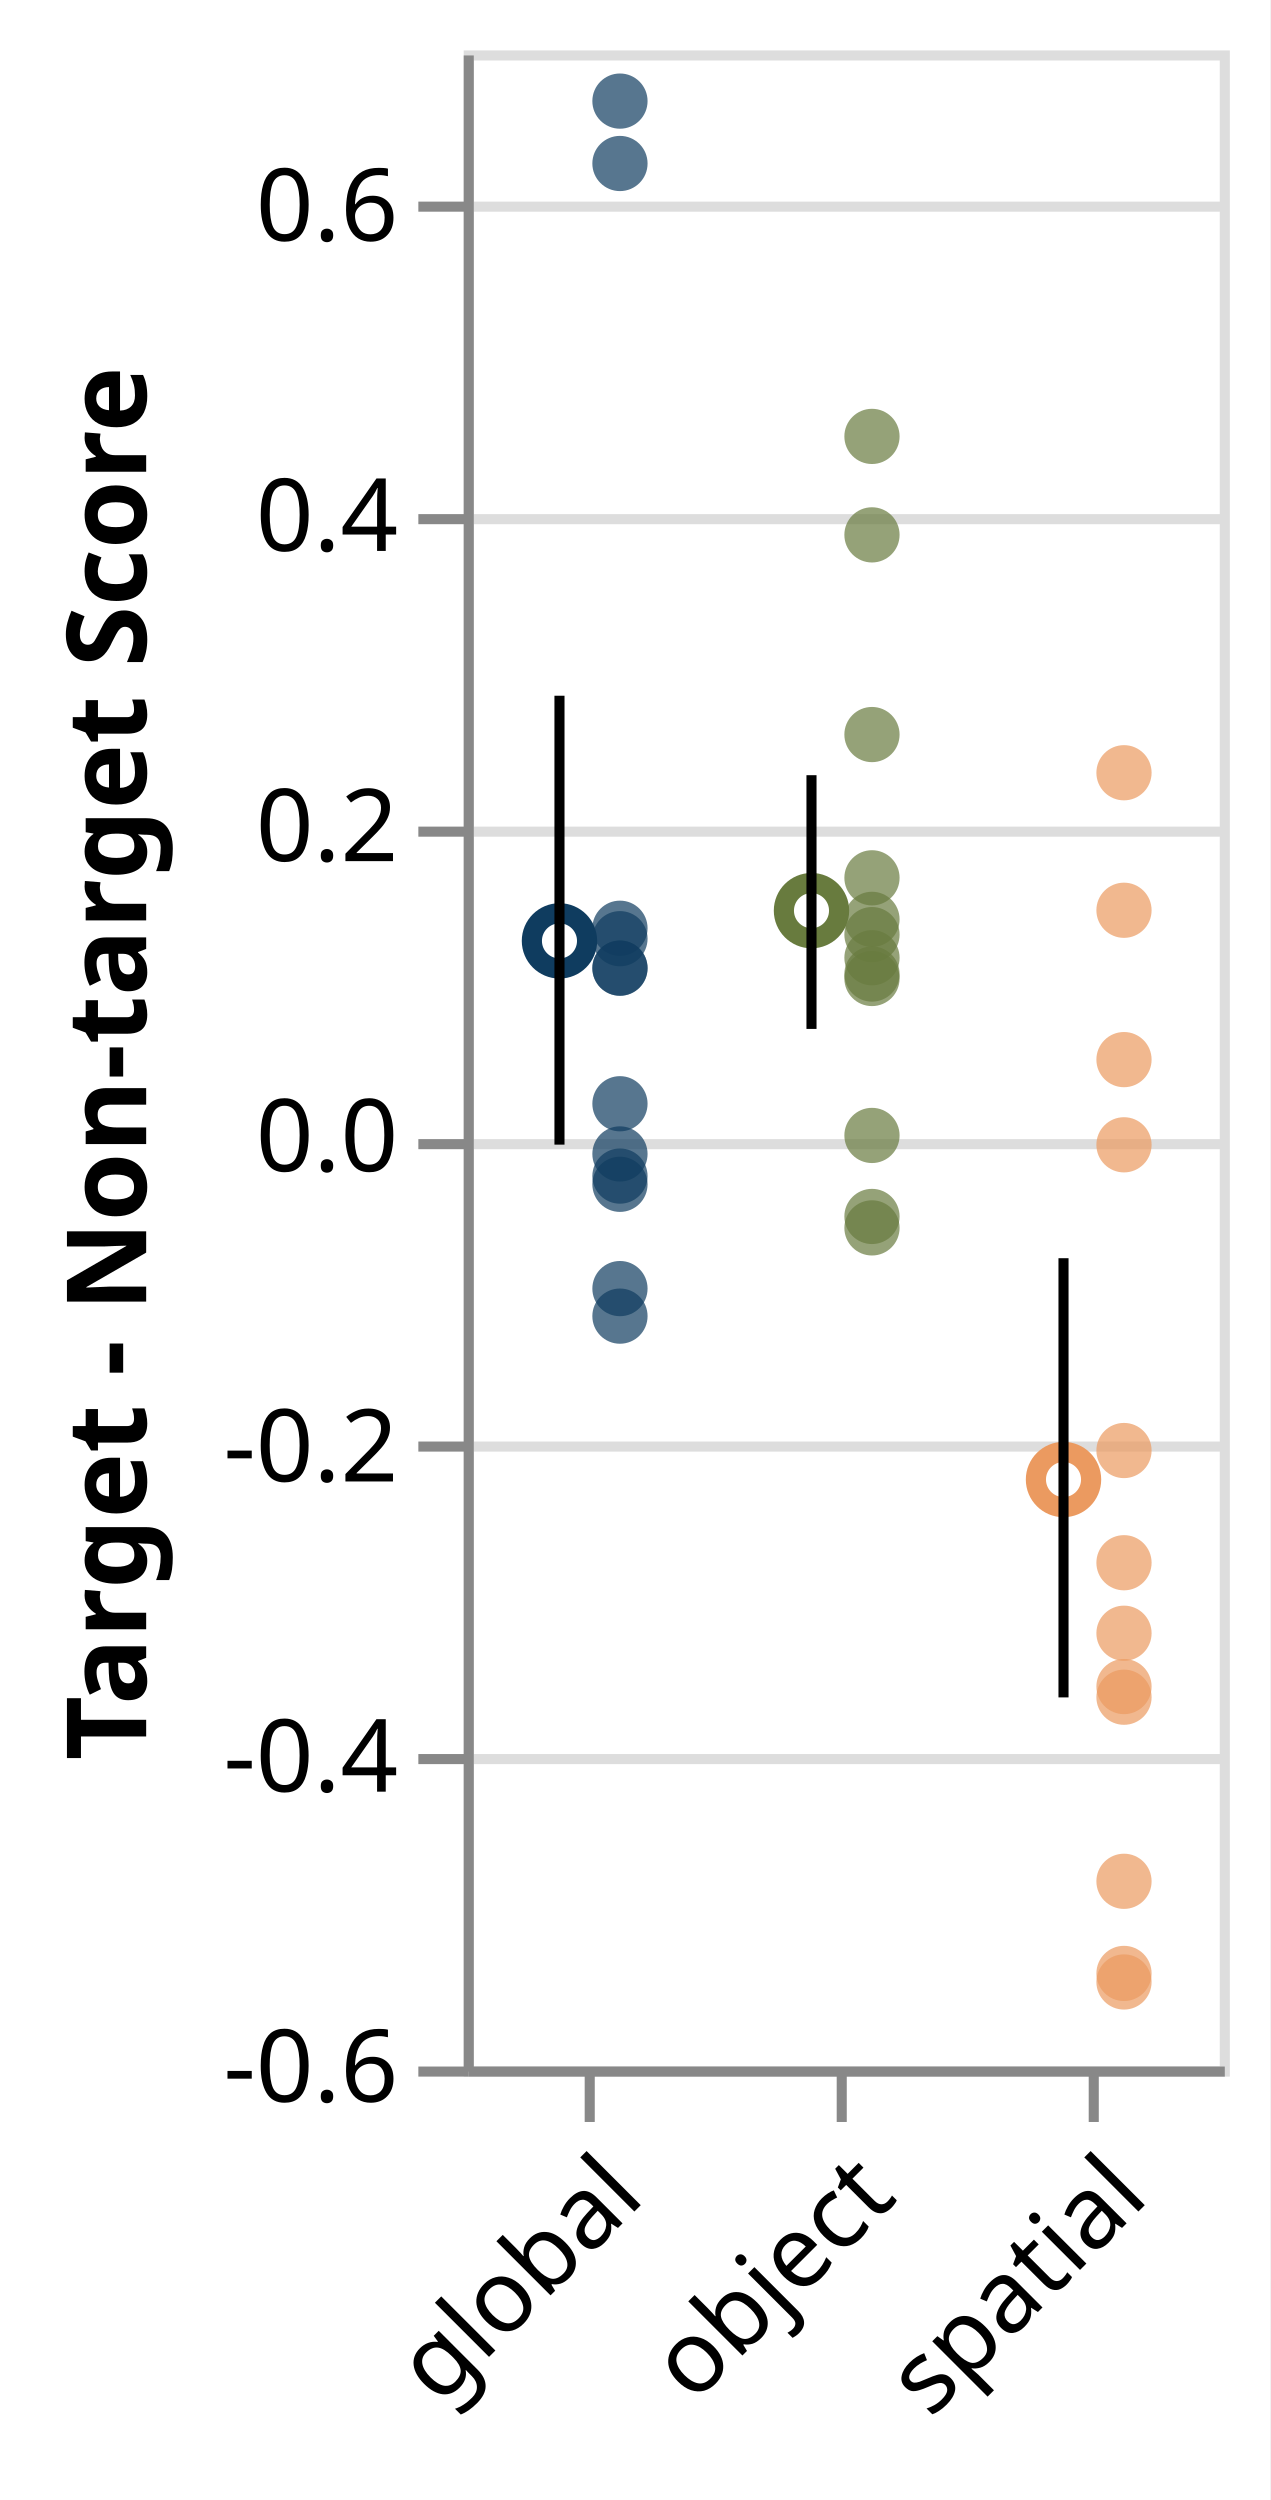
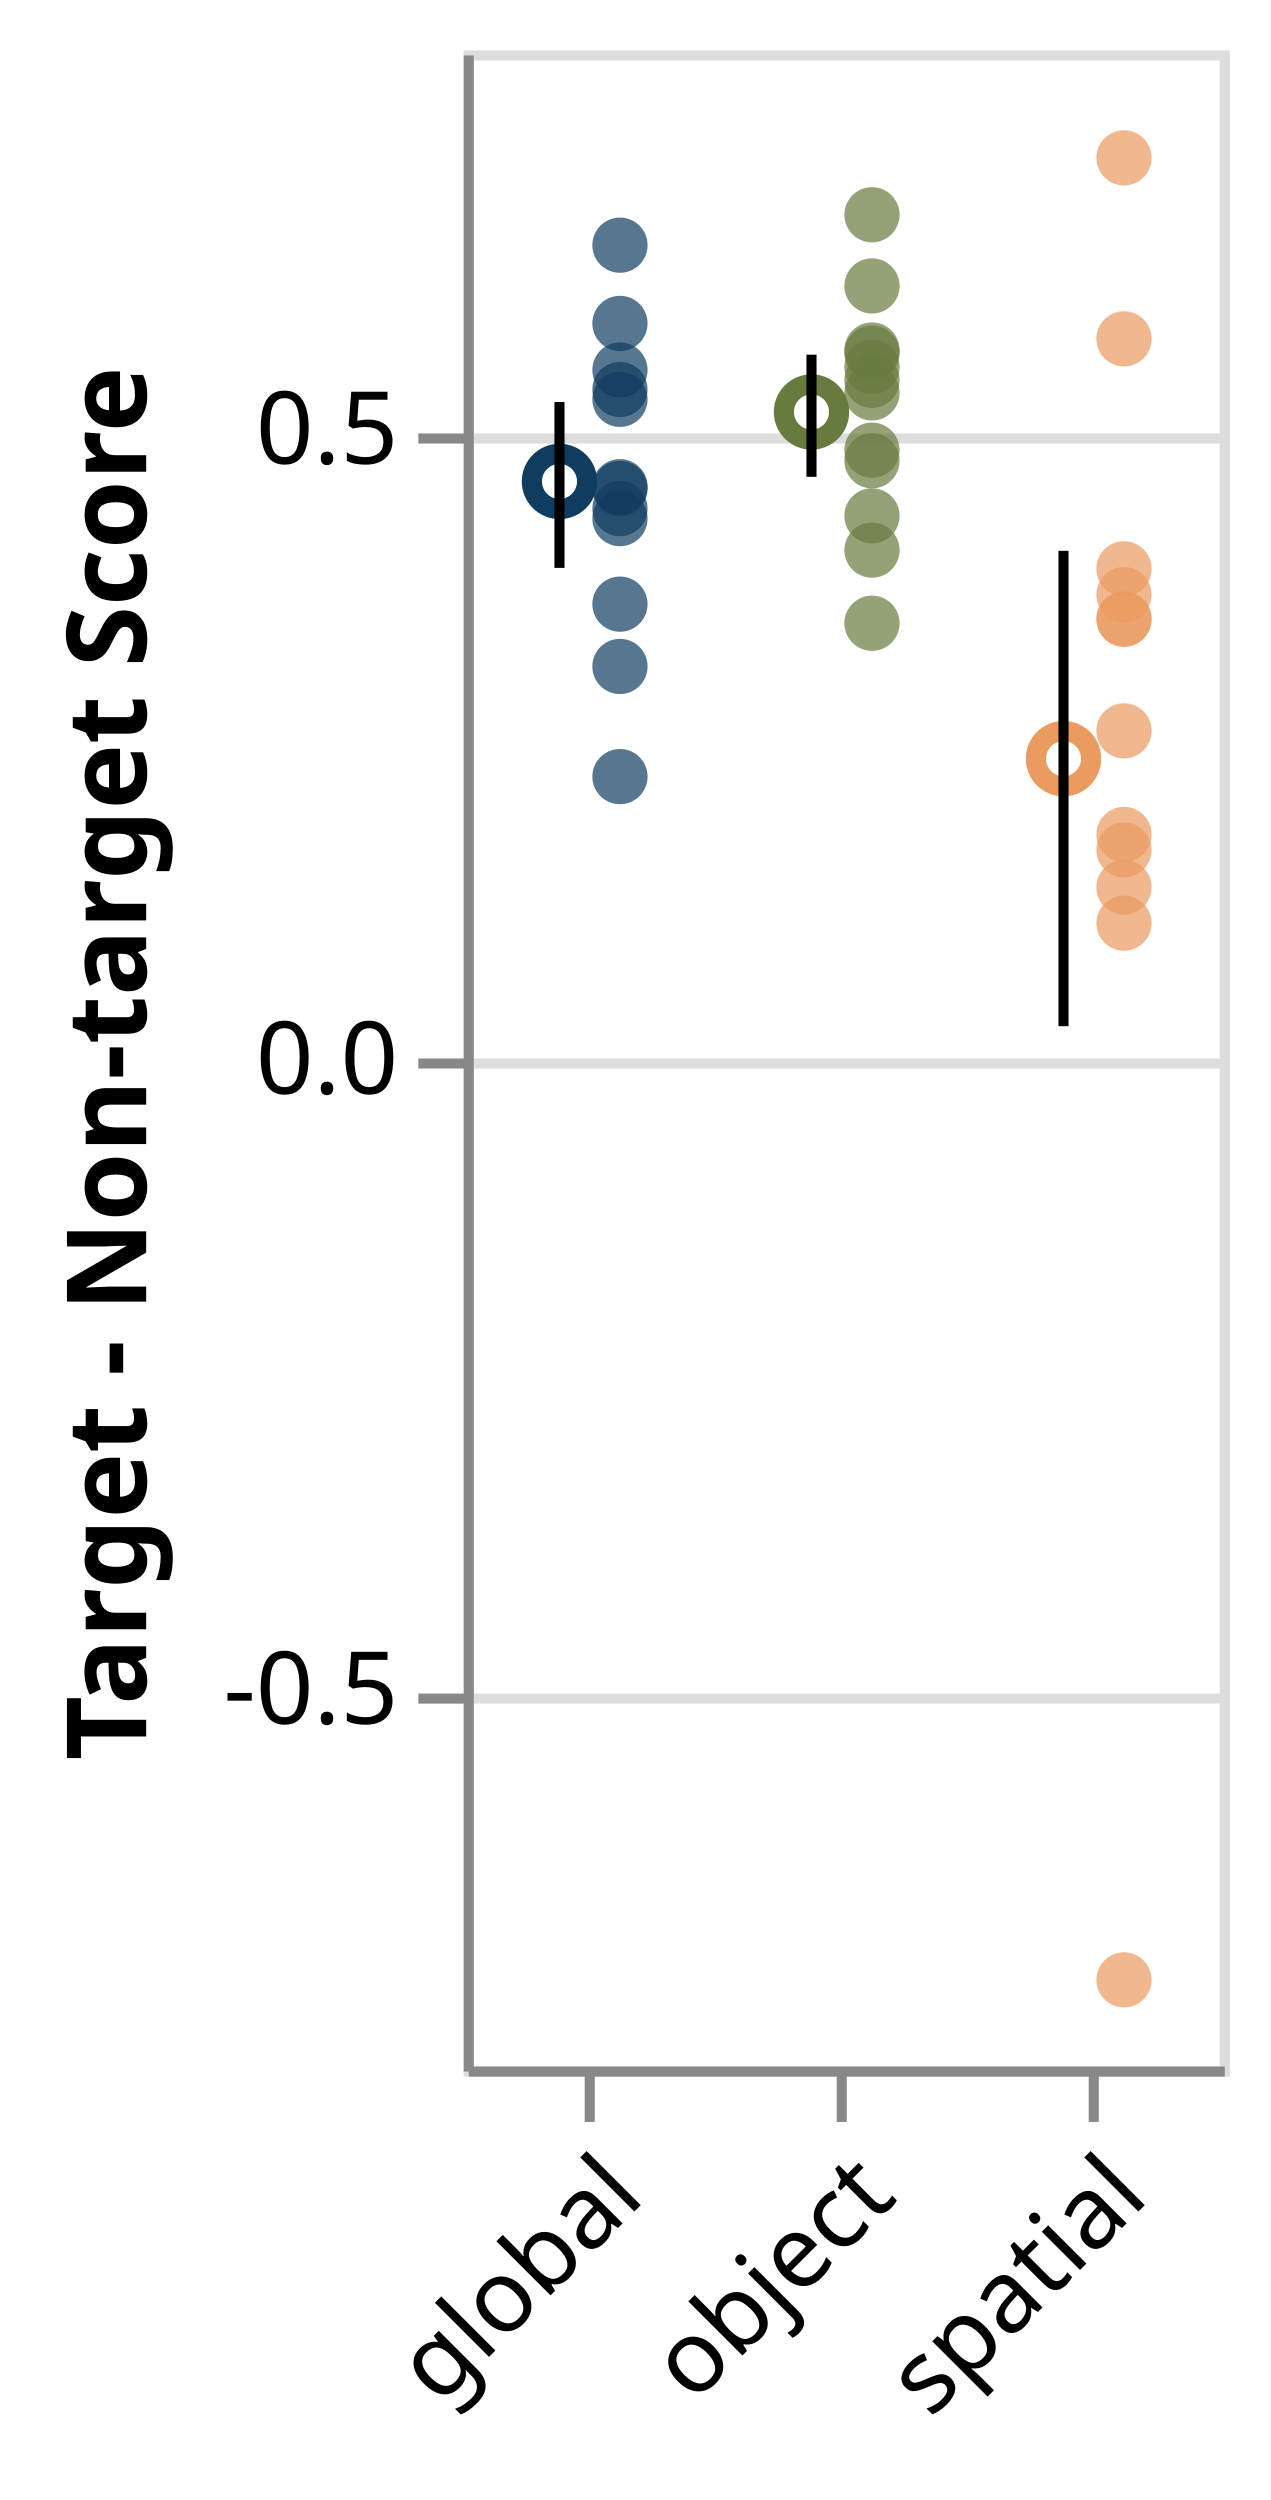
<svg xmlns="http://www.w3.org/2000/svg" class="marks" width="126" height="248" viewBox="0 0 126 248" version="1.1">
  <rect width="126" height="248" fill="white" />
  <g fill="none" stroke-miterlimit="10" transform="translate(46,5)">
    <g class="mark-group role-frame root" role="graphics-object" aria-roledescription="group mark container">
      <g transform="translate(0,0)">
        <path class="background" aria-hidden="true" d="M0.5,0.5h75v200h-75Z" stroke="#ddd" />
        <g>
          <g class="mark-group role-axis" aria-hidden="true">
            <g transform="translate(0.5,0.5)">
              <path class="background" aria-hidden="true" d="M0,0h0v0h0Z" pointer-events="none" />
              <g>
                <g class="mark-rule role-axis-grid" pointer-events="none">
-                   <line transform="translate(0,200)" x2="75" y2="0" stroke="#ddd" stroke-width="1" opacity="1" />
-                   <line transform="translate(0,169)" x2="75" y2="0" stroke="#ddd" stroke-width="1" opacity="1" />
-                   <line transform="translate(0,138)" x2="75" y2="0" stroke="#ddd" stroke-width="1" opacity="1" />
-                   <line transform="translate(0,108)" x2="75" y2="0" stroke="#ddd" stroke-width="1" opacity="1" />
-                   <line transform="translate(0,77)" x2="75" y2="0" stroke="#ddd" stroke-width="1" opacity="1" />
-                   <line transform="translate(0,46)" x2="75" y2="0" stroke="#ddd" stroke-width="1" opacity="1" />
-                   <line transform="translate(0,15)" x2="75" y2="0" stroke="#ddd" stroke-width="1" opacity="1" />
+                   <line transform="translate(0,163)" x2="75" y2="0" stroke="#ddd" stroke-width="1" opacity="1" />
+                   <line transform="translate(0,100)" x2="75" y2="0" stroke="#ddd" stroke-width="1" opacity="1" />
+                   <line transform="translate(0,38)" x2="75" y2="0" stroke="#ddd" stroke-width="1" opacity="1" />
                </g>
              </g>
              <path class="foreground" aria-hidden="true" d="" pointer-events="none" display="none" />
            </g>
          </g>
          <g class="mark-group role-axis" role="graphics-symbol" aria-roledescription="axis" aria-label="X-axis for a discrete scale with 3 values: global, object, spatial">
            <g transform="translate(0.5,200.5)">
              <path class="background" aria-hidden="true" d="M0,0h0v0h0Z" pointer-events="none" />
              <g>
                <g class="mark-rule role-axis-tick" pointer-events="none">
                  <line transform="translate(12,0)" x2="0" y2="5" stroke="#888" stroke-width="1" opacity="1" />
                  <line transform="translate(37,0)" x2="0" y2="5" stroke="#888" stroke-width="1" opacity="1" />
                  <line transform="translate(62,0)" x2="0" y2="5" stroke="#888" stroke-width="1" opacity="1" />
                </g>
                <g class="mark-text role-axis-label" pointer-events="none">
                  <text text-anchor="end" transform="translate(12,7) rotate(315) translate(0,8)" font-family="sans-serif" font-size="10px" fill="#000" opacity="1">global</text>
                  <text text-anchor="end" transform="translate(37,7) rotate(315) translate(0,8)" font-family="sans-serif" font-size="10px" fill="#000" opacity="1">object</text>
                  <text text-anchor="end" transform="translate(62,7) rotate(315) translate(0,8)" font-family="sans-serif" font-size="10px" fill="#000" opacity="1">spatial</text>
                </g>
                <g class="mark-rule role-axis-domain" pointer-events="none">
                  <line transform="translate(0,0)" x2="75" y2="0" stroke="#888" stroke-width="1" opacity="1" />
                </g>
              </g>
              <path class="foreground" aria-hidden="true" d="" pointer-events="none" display="none" />
            </g>
          </g>
-           <g class="mark-group role-axis" role="graphics-symbol" aria-roledescription="axis" aria-label="Y-axis titled 'Target - Non-target Score' for a linear scale with values from -0.6 to 0.7">
+           <g class="mark-group role-axis" role="graphics-symbol" aria-roledescription="axis" aria-label="Y-axis titled 'Target - Non-target Score' for a linear scale with values from -0.8 to 0.8">
            <g transform="translate(0.5,0.5)">
              <path class="background" aria-hidden="true" d="M0,0h0v0h0Z" pointer-events="none" />
              <g>
                <g class="mark-rule role-axis-tick" pointer-events="none">
-                   <line transform="translate(0,200)" x2="-5" y2="0" stroke="#888" stroke-width="1" opacity="1" />
-                   <line transform="translate(0,169)" x2="-5" y2="0" stroke="#888" stroke-width="1" opacity="1" />
-                   <line transform="translate(0,138)" x2="-5" y2="0" stroke="#888" stroke-width="1" opacity="1" />
-                   <line transform="translate(0,108)" x2="-5" y2="0" stroke="#888" stroke-width="1" opacity="1" />
-                   <line transform="translate(0,77)" x2="-5" y2="0" stroke="#888" stroke-width="1" opacity="1" />
-                   <line transform="translate(0,46)" x2="-5" y2="0" stroke="#888" stroke-width="1" opacity="1" />
-                   <line transform="translate(0,15)" x2="-5" y2="0" stroke="#888" stroke-width="1" opacity="1" />
+                   <line transform="translate(0,163)" x2="-5" y2="0" stroke="#888" stroke-width="1" opacity="1" />
+                   <line transform="translate(0,100)" x2="-5" y2="0" stroke="#888" stroke-width="1" opacity="1" />
+                   <line transform="translate(0,38)" x2="-5" y2="0" stroke="#888" stroke-width="1" opacity="1" />
                </g>
                <g class="mark-text role-axis-label" pointer-events="none">
-                   <text text-anchor="end" transform="translate(-7,203)" font-family="sans-serif" font-size="10px" fill="#000" opacity="1">-0.6</text>
-                   <text text-anchor="end" transform="translate(-7,172.2308)" font-family="sans-serif" font-size="10px" fill="#000" opacity="1">-0.4</text>
-                   <text text-anchor="end" transform="translate(-7,141.4615)" font-family="sans-serif" font-size="10px" fill="#000" opacity="1">-0.2</text>
-                   <text text-anchor="end" transform="translate(-7,110.6923)" font-family="sans-serif" font-size="10px" fill="#000" opacity="1">0.0</text>
-                   <text text-anchor="end" transform="translate(-7,79.92308)" font-family="sans-serif" font-size="10px" fill="#000" opacity="1">0.2</text>
-                   <text text-anchor="end" transform="translate(-7,49.15385)" font-family="sans-serif" font-size="10px" fill="#000" opacity="1">0.4</text>
-                   <text text-anchor="end" transform="translate(-7,18.38462)" font-family="sans-serif" font-size="10px" fill="#000" opacity="1">0.6</text>
+                   <text text-anchor="end" transform="translate(-7,165.5)" font-family="sans-serif" font-size="10px" fill="#000" opacity="1">-0.5</text>
+                   <text text-anchor="end" transform="translate(-7,103)" font-family="sans-serif" font-size="10px" fill="#000" opacity="1">0.0</text>
+                   <text text-anchor="end" transform="translate(-7,40.5)" font-family="sans-serif" font-size="10px" fill="#000" opacity="1">0.5</text>
                </g>
                <g class="mark-rule role-axis-domain" pointer-events="none">
                  <line transform="translate(0,200)" x2="0" y2="-200" stroke="#888" stroke-width="1" opacity="1" />
                </g>
                <g class="mark-text role-axis-title" pointer-events="none">
                  <text text-anchor="middle" transform="translate(-30,100) rotate(-90) translate(0,-2)" font-family="sans-serif" font-size="11px" font-weight="bold" fill="#000" opacity="1">Target - Non-target Score</text>
                </g>
              </g>
              <path class="foreground" aria-hidden="true" d="" pointer-events="none" display="none" />
            </g>
          </g>
          <g class="mark-symbol role-mark layer_0_layer_0_marks" role="graphics-object" aria-roledescription="symbol mark container">
-             <path aria-label="condition: global; : global; Mean of cordiff: 0.125816430833" role="graphics-symbol" aria-roledescription="point" transform="translate(9.5,88.33593)" d="M2.739,0A2.739,2.739,0,1,1,-2.739,0A2.739,2.739,0,1,1,2.739,0" stroke="#0F3C5F" stroke-width="2" />
-             <path aria-label="condition: object; : object; Mean of cordiff: 0.145318021108" role="graphics-symbol" aria-roledescription="point" transform="translate(34.5,85.33569)" d="M2.739,0A2.739,2.739,0,1,1,-2.739,0A2.739,2.739,0,1,1,2.739,0" stroke="#687B3E" stroke-width="2" />
-             <path aria-label="condition: spatial; : spatial; Mean of cordiff: -0.221504164" role="graphics-symbol" aria-roledescription="point" transform="translate(59.5,141.7699)" d="M2.739,0A2.739,2.739,0,1,1,-2.739,0A2.739,2.739,0,1,1,2.739,0" stroke="#EB9A60" stroke-width="2" />
+             <path aria-label="condition: global; : global; Mean of cordiff: 0.4579392075" role="graphics-symbol" aria-roledescription="point" transform="translate(9.5,42.7576)" d="M2.739,0A2.739,2.739,0,1,1,-2.739,0A2.739,2.739,0,1,1,2.739,0" stroke="#0F3C5F" stroke-width="2" />
+             <path aria-label="condition: object; : object; Mean of cordiff: 0.513031595833" role="graphics-symbol" aria-roledescription="point" transform="translate(34.5,35.87105)" d="M2.739,0A2.739,2.739,0,1,1,-2.739,0A2.739,2.739,0,1,1,2.739,0" stroke="#687B3E" stroke-width="2" />
+             <path aria-label="condition: spatial; : spatial; Mean of cordiff: 0.237923019667" role="graphics-symbol" aria-roledescription="point" transform="translate(59.5,70.25962)" d="M2.739,0A2.739,2.739,0,1,1,-2.739,0A2.739,2.739,0,1,1,2.739,0" stroke="#EB9A60" stroke-width="2" />
          </g>
          <g class="mark-symbol role-mark layer_0_layer_1_marks" role="graphics-object" aria-roledescription="symbol mark container">
-             <path aria-label="condition: global; : global; Target - Non-target Score: -0.11614044" role="graphics-symbol" aria-roledescription="point" transform="translate(15.5,125.5601)" d="M2.739,0A2.739,2.739,0,1,1,-2.739,0A2.739,2.739,0,1,1,2.739,0" fill="#0F3C5F" stroke-width="2" opacity="0.7" />
-             <path aria-label="condition: object; : object; Target - Non-target Score: 0.0003660133" role="graphics-symbol" aria-roledescription="point" transform="translate(40.5,107.636)" d="M2.739,0A2.739,2.739,0,1,1,-2.739,0A2.739,2.739,0,1,1,2.739,0" fill="#687B3E" stroke-width="2" opacity="0.7" />
-             <path aria-label="condition: spatial; : spatial; Target - Non-target Score: -0.36186033" role="graphics-symbol" aria-roledescription="point" transform="translate(65.5,163.3631)" d="M2.739,0A2.739,2.739,0,1,1,-2.739,0A2.739,2.739,0,1,1,2.739,0" fill="#EB9A60" stroke-width="2" opacity="0.7" />
-             <path aria-label="condition: global; : global; Target - Non-target Score: -0.09838675" role="graphics-symbol" aria-roledescription="point" transform="translate(15.5,122.8287)" d="M2.739,0A2.739,2.739,0,1,1,-2.739,0A2.739,2.739,0,1,1,2.739,0" fill="#0F3C5F" stroke-width="2" opacity="0.7" />
-             <path aria-label="condition: object; : object; Target - Non-target Score: 0.12986034" role="graphics-symbol" aria-roledescription="point" transform="translate(40.5,87.71379)" d="M2.739,0A2.739,2.739,0,1,1,-2.739,0A2.739,2.739,0,1,1,2.739,0" fill="#687B3E" stroke-width="2" opacity="0.7" />
-             <path aria-label="condition: spatial; : spatial; Target - Non-target Score: 0.23423105" role="graphics-symbol" aria-roledescription="point" transform="translate(65.5,71.65676)" d="M2.739,0A2.739,2.739,0,1,1,-2.739,0A2.739,2.739,0,1,1,2.739,0" fill="#EB9A60" stroke-width="2" opacity="0.7" />
-             <path aria-label="condition: global; : global; Target - Non-target Score: 0.12723047" role="graphics-symbol" aria-roledescription="point" transform="translate(15.5,88.11839)" d="M2.739,0A2.739,2.739,0,1,1,-2.739,0A2.739,2.739,0,1,1,2.739,0" fill="#0F3C5F" stroke-width="2" opacity="0.7" />
-             <path aria-label="condition: object; : object; Target - Non-target Score: 0.10443315" role="graphics-symbol" aria-roledescription="point" transform="translate(40.5,91.62567)" d="M2.739,0A2.739,2.739,0,1,1,-2.739,0A2.739,2.739,0,1,1,2.739,0" fill="#687B3E" stroke-width="2" opacity="0.7" />
-             <path aria-label="condition: spatial; : spatial; Target - Non-target Score: -0.32060918" role="graphics-symbol" aria-roledescription="point" transform="translate(65.5,157.0168)" d="M2.739,0A2.739,2.739,0,1,1,-2.739,0A2.739,2.739,0,1,1,2.739,0" fill="#EB9A60" stroke-width="2" opacity="0.7" />
-             <path aria-label="condition: global; : global; Target - Non-target Score: 0.66730833" role="graphics-symbol" aria-roledescription="point" transform="translate(15.5,5.029488)" d="M2.739,0A2.739,2.739,0,1,1,-2.739,0A2.739,2.739,0,1,1,2.739,0" fill="#0F3C5F" stroke-width="2" opacity="0.7" />
-             <path aria-label="condition: object; : object; Target - Non-target Score: 0.45110452" role="graphics-symbol" aria-roledescription="point" transform="translate(40.5,38.29161)" d="M2.739,0A2.739,2.739,0,1,1,-2.739,0A2.739,2.739,0,1,1,2.739,0" fill="#687B3E" stroke-width="2" opacity="0.7" />
-             <path aria-label="condition: spatial; : spatial; Target - Non-target Score: -0.27515537" role="graphics-symbol" aria-roledescription="point" transform="translate(65.5,150.0239)" d="M2.739,0A2.739,2.739,0,1,1,-2.739,0A2.739,2.739,0,1,1,2.739,0" fill="#EB9A60" stroke-width="2" opacity="0.7" />
-             <path aria-label="condition: global; : global; Target - Non-target Score: 0.10819399" role="graphics-symbol" aria-roledescription="point" transform="translate(15.5,91.04708)" d="M2.739,0A2.739,2.739,0,1,1,-2.739,0A2.739,2.739,0,1,1,2.739,0" fill="#0F3C5F" stroke-width="2" opacity="0.7" />
-             <path aria-label="condition: object; : object; Target - Non-target Score: 0.25885996" role="graphics-symbol" aria-roledescription="point" transform="translate(40.5,67.8677)" d="M2.739,0A2.739,2.739,0,1,1,-2.739,0A2.739,2.739,0,1,1,2.739,0" fill="#687B3E" stroke-width="2" opacity="0.7" />
-             <path aria-label="condition: spatial; : spatial; Target - Non-target Score: 0.14555919" role="graphics-symbol" aria-roledescription="point" transform="translate(65.5,85.29859)" d="M2.739,0A2.739,2.739,0,1,1,-2.739,0A2.739,2.739,0,1,1,2.739,0" fill="#EB9A60" stroke-width="2" opacity="0.7" />
-             <path aria-label="condition: global; : global; Target - Non-target Score: 0.020797128" role="graphics-symbol" aria-roledescription="point" transform="translate(15.5,104.4927)" d="M2.739,0A2.739,2.739,0,1,1,-2.739,0A2.739,2.739,0,1,1,2.739,0" fill="#0F3C5F" stroke-width="2" opacity="0.7" />
-             <path aria-label="condition: object; : object; Target - Non-target Score: 0.13970262" role="graphics-symbol" aria-roledescription="point" transform="translate(40.5,86.1996)" d="M2.739,0A2.739,2.739,0,1,1,-2.739,0A2.739,2.739,0,1,1,2.739,0" fill="#687B3E" stroke-width="2" opacity="0.7" />
-             <path aria-label="condition: spatial; : spatial; Target - Non-target Score: -0.53996515" role="graphics-symbol" aria-roledescription="point" transform="translate(65.5,190.7639)" d="M2.739,0A2.739,2.739,0,1,1,-2.739,0A2.739,2.739,0,1,1,2.739,0" fill="#EB9A60" stroke-width="2" opacity="0.7" />
-             <path aria-label="condition: global; : global; Target - Non-target Score: -0.031138578" role="graphics-symbol" aria-roledescription="point" transform="translate(15.5,112.4829)" d="M2.739,0A2.739,2.739,0,1,1,-2.739,0A2.739,2.739,0,1,1,2.739,0" fill="#0F3C5F" stroke-width="2" opacity="0.7" />
-             <path aria-label="condition: object; : object; Target - Non-target Score: 0.114945024" role="graphics-symbol" aria-roledescription="point" transform="translate(40.5,90.00846)" d="M2.739,0A2.739,2.739,0,1,1,-2.739,0A2.739,2.739,0,1,1,2.739,0" fill="#687B3E" stroke-width="2" opacity="0.7" />
-             <path aria-label="condition: spatial; : spatial; Target - Non-target Score: 0.049260378" role="graphics-symbol" aria-roledescription="point" transform="translate(65.5,100.1138)" d="M2.739,0A2.739,2.739,0,1,1,-2.739,0A2.739,2.739,0,1,1,2.739,0" fill="#EB9A60" stroke-width="2" opacity="0.7" />
-             <path aria-label="condition: global; : global; Target - Non-target Score: 0.6270799" role="graphics-symbol" aria-roledescription="point" transform="translate(15.5,11.21848)" d="M2.739,0A2.739,2.739,0,1,1,-2.739,0A2.739,2.739,0,1,1,2.739,0" fill="#0F3C5F" stroke-width="2" opacity="0.7" />
-             <path aria-label="condition: object; : object; Target - Non-target Score: 0.3876135" role="graphics-symbol" aria-roledescription="point" transform="translate(40.5,48.05946)" d="M2.739,0A2.739,2.739,0,1,1,-2.739,0A2.739,2.739,0,1,1,2.739,0" fill="#687B3E" stroke-width="2" opacity="0.7" />
-             <path aria-label="condition: spatial; : spatial; Target - Non-target Score: -0.35499397" role="graphics-symbol" aria-roledescription="point" transform="translate(65.5,162.3068)" d="M2.739,0A2.739,2.739,0,1,1,-2.739,0A2.739,2.739,0,1,1,2.739,0" fill="#EB9A60" stroke-width="2" opacity="0.7" />
-             <path aria-label="condition: global; : global; Target - Non-target Score: 0.1339664" role="graphics-symbol" aria-roledescription="point" transform="translate(15.5,87.08209)" d="M2.739,0A2.739,2.739,0,1,1,-2.739,0A2.739,2.739,0,1,1,2.739,0" fill="#0F3C5F" stroke-width="2" opacity="0.7" />
-             <path aria-label="condition: object; : object; Target - Non-target Score: -0.059244294" role="graphics-symbol" aria-roledescription="point" transform="translate(40.5,116.8068)" d="M2.739,0A2.739,2.739,0,1,1,-2.739,0A2.739,2.739,0,1,1,2.739,0" fill="#687B3E" stroke-width="2" opacity="0.7" />
-             <path aria-label="condition: spatial; : spatial; Target - Non-target Score: -0.005676076" role="graphics-symbol" aria-roledescription="point" transform="translate(65.5,108.5656)" d="M2.739,0A2.739,2.739,0,1,1,-2.739,0A2.739,2.739,0,1,1,2.739,0" fill="#EB9A60" stroke-width="2" opacity="0.7" />
-             <path aria-label="condition: global; : global; Target - Non-target Score: -0.01156262" role="graphics-symbol" aria-roledescription="point" transform="translate(15.5,109.4712)" d="M2.739,0A2.739,2.739,0,1,1,-2.739,0A2.739,2.739,0,1,1,2.739,0" fill="#0F3C5F" stroke-width="2" opacity="0.7" />
-             <path aria-label="condition: object; : object; Target - Non-target Score: 0.10156463" role="graphics-symbol" aria-roledescription="point" transform="translate(40.5,92.06698)" d="M2.739,0A2.739,2.739,0,1,1,-2.739,0A2.739,2.739,0,1,1,2.739,0" fill="#687B3E" stroke-width="2" opacity="0.7" />
-             <path aria-label="condition: spatial; : spatial; Target - Non-target Score: -0.20280024" role="graphics-symbol" aria-roledescription="point" transform="translate(65.5,138.8923)" d="M2.739,0A2.739,2.739,0,1,1,-2.739,0A2.739,2.739,0,1,1,2.739,0" fill="#EB9A60" stroke-width="2" opacity="0.7" />
-             <path aria-label="condition: global; : global; Target - Non-target Score: 0.10829004" role="graphics-symbol" aria-roledescription="point" transform="translate(15.5,91.0323)" d="M2.739,0A2.739,2.739,0,1,1,-2.739,0A2.739,2.739,0,1,1,2.739,0" fill="#0F3C5F" stroke-width="2" opacity="0.7" />
-             <path aria-label="condition: object; : object; Target - Non-target Score: -0.05187161" role="graphics-symbol" aria-roledescription="point" transform="translate(40.5,115.6726)" d="M2.739,0A2.739,2.739,0,1,1,-2.739,0A2.739,2.739,0,1,1,2.739,0" fill="#687B3E" stroke-width="2" opacity="0.7" />
-             <path aria-label="condition: spatial; : spatial; Target - Non-target Score: -0.54547757" role="graphics-symbol" aria-roledescription="point" transform="translate(65.5,191.6119)" d="M2.739,0A2.739,2.739,0,1,1,-2.739,0A2.739,2.739,0,1,1,2.739,0" fill="#EB9A60" stroke-width="2" opacity="0.7" />
-             <path aria-label="condition: global; : global; Target - Non-target Score: -0.0258407" role="graphics-symbol" aria-roledescription="point" transform="translate(15.5,111.6678)" d="M2.739,0A2.739,2.739,0,1,1,-2.739,0A2.739,2.739,0,1,1,2.739,0" fill="#0F3C5F" stroke-width="2" opacity="0.7" />
-             <path aria-label="condition: object; : object; Target - Non-target Score: 0.1664824" role="graphics-symbol" aria-roledescription="point" transform="translate(40.5,82.07963)" d="M2.739,0A2.739,2.739,0,1,1,-2.739,0A2.739,2.739,0,1,1,2.739,0" fill="#687B3E" stroke-width="2" opacity="0.7" />
-             <path aria-label="condition: spatial; : spatial; Target - Non-target Score: -0.4805627" role="graphics-symbol" aria-roledescription="point" transform="translate(65.5,181.625)" d="M2.739,0A2.739,2.739,0,1,1,-2.739,0A2.739,2.739,0,1,1,2.739,0" fill="#EB9A60" stroke-width="2" opacity="0.7" />
+             <path aria-label="condition: global; : global; Target - Non-target Score: 0.31110248" role="graphics-symbol" aria-roledescription="point" transform="translate(15.5,61.11219)" d="M2.739,0A2.739,2.739,0,1,1,-2.739,0A2.739,2.739,0,1,1,2.739,0" fill="#0F3C5F" stroke-width="2" opacity="0.7" />
+             <path aria-label="condition: object; : object; Target - Non-target Score: 0.5597628" role="graphics-symbol" aria-roledescription="point" transform="translate(40.5,30.02965)" d="M2.739,0A2.739,2.739,0,1,1,-2.739,0A2.739,2.739,0,1,1,2.739,0" fill="#687B3E" stroke-width="2" opacity="0.7" />
+             <path aria-label="condition: spatial; : spatial; Target - Non-target Score: 0.25998485" role="graphics-symbol" aria-roledescription="point" transform="translate(65.5,67.50189)" d="M2.739,0A2.739,2.739,0,1,1,-2.739,0A2.739,2.739,0,1,1,2.739,0" fill="#EB9A60" stroke-width="2" opacity="0.7" />
+             <path aria-label="condition: global; : global; Target - Non-target Score: 0.42843089" role="graphics-symbol" aria-roledescription="point" transform="translate(15.5,46.44614)" d="M2.739,0A2.739,2.739,0,1,1,-2.739,0A2.739,2.739,0,1,1,2.739,0" fill="#0F3C5F" stroke-width="2" opacity="0.7" />
+             <path aria-label="condition: object; : object; Target - Non-target Score: 0.66955495" role="graphics-symbol" aria-roledescription="point" transform="translate(40.5,16.30563)" d="M2.739,0A2.739,2.739,0,1,1,-2.739,0A2.739,2.739,0,1,1,2.739,0" fill="#687B3E" stroke-width="2" opacity="0.7" />
+             <path aria-label="condition: spatial; : spatial; Target - Non-target Score: 0.7147027" role="graphics-symbol" aria-roledescription="point" transform="translate(65.5,10.66216)" d="M2.739,0A2.739,2.739,0,1,1,-2.739,0A2.739,2.739,0,1,1,2.739,0" fill="#EB9A60" stroke-width="2" opacity="0.7" />
+             <path aria-label="condition: global; : global; Target - Non-target Score: 0.5463649" role="graphics-symbol" aria-roledescription="point" transform="translate(15.5,31.70439)" d="M2.739,0A2.739,2.739,0,1,1,-2.739,0A2.739,2.739,0,1,1,2.739,0" fill="#0F3C5F" stroke-width="2" opacity="0.7" />
+             <path aria-label="condition: object; : object; Target - Non-target Score: 0.56222564" role="graphics-symbol" aria-roledescription="point" transform="translate(40.5,29.72179)" d="M2.739,0A2.739,2.739,0,1,1,-2.739,0A2.739,2.739,0,1,1,2.739,0" fill="#687B3E" stroke-width="2" opacity="0.7" />
+             <path aria-label="condition: spatial; : spatial; Target - Non-target Score: 0.34880745" role="graphics-symbol" aria-roledescription="point" transform="translate(65.5,56.39907)" d="M2.739,0A2.739,2.739,0,1,1,-2.739,0A2.739,2.739,0,1,1,2.739,0" fill="#EB9A60" stroke-width="2" opacity="0.7" />
+             <path aria-label="condition: global; : global; Target - Non-target Score: 0.43639067" role="graphics-symbol" aria-roledescription="point" transform="translate(15.5,45.45117)" d="M2.739,0A2.739,2.739,0,1,1,-2.739,0A2.739,2.739,0,1,1,2.739,0" fill="#0F3C5F" stroke-width="2" opacity="0.7" />
+             <path aria-label="condition: object; : object; Target - Non-target Score: 0.48275474" role="graphics-symbol" aria-roledescription="point" transform="translate(40.5,39.65566)" d="M2.739,0A2.739,2.739,0,1,1,-2.739,0A2.739,2.739,0,1,1,2.739,0" fill="#687B3E" stroke-width="2" opacity="0.7" />
+             <path aria-label="condition: spatial; : spatial; Target - Non-target Score: -0.7312217" role="graphics-symbol" aria-roledescription="point" transform="translate(65.5,191.4027)" d="M2.739,0A2.739,2.739,0,1,1,-2.739,0A2.739,2.739,0,1,1,2.739,0" fill="#EB9A60" stroke-width="2" opacity="0.7" />
+             <path aria-label="condition: global; : global; Target - Non-target Score: 0.45226607" role="graphics-symbol" aria-roledescription="point" transform="translate(15.5,43.46674)" d="M2.739,0A2.739,2.739,0,1,1,-2.739,0A2.739,2.739,0,1,1,2.739,0" fill="#0F3C5F" stroke-width="2" opacity="0.7" />
+             <path aria-label="condition: object; : object; Target - Non-target Score: 0.5281841" role="graphics-symbol" aria-roledescription="point" transform="translate(40.5,33.97699)" d="M2.739,0A2.739,2.739,0,1,1,-2.739,0A2.739,2.739,0,1,1,2.739,0" fill="#687B3E" stroke-width="2" opacity="0.7" />
+             <path aria-label="condition: spatial; : spatial; Target - Non-target Score: 0.571079" role="graphics-symbol" aria-roledescription="point" transform="translate(65.5,28.61513)" d="M2.739,0A2.739,2.739,0,1,1,-2.739,0A2.739,2.739,0,1,1,2.739,0" fill="#EB9A60" stroke-width="2" opacity="0.7" />
+             <path aria-label="condition: global; : global; Target - Non-target Score: 0.5309126" role="graphics-symbol" aria-roledescription="point" transform="translate(15.5,33.63593)" d="M2.739,0A2.739,2.739,0,1,1,-2.739,0A2.739,2.739,0,1,1,2.739,0" fill="#0F3C5F" stroke-width="2" opacity="0.7" />
+             <path aria-label="condition: object; : object; Target - Non-target Score: 0.6130747" role="graphics-symbol" aria-roledescription="point" transform="translate(40.5,23.36566)" d="M2.739,0A2.739,2.739,0,1,1,-2.739,0A2.739,2.739,0,1,1,2.739,0" fill="#687B3E" stroke-width="2" opacity="0.7" />
+             <path aria-label="condition: spatial; : spatial; Target - Non-target Score: 0.13589449" role="graphics-symbol" aria-roledescription="point" transform="translate(65.5,83.01319)" d="M2.739,0A2.739,2.739,0,1,1,-2.739,0A2.739,2.739,0,1,1,2.739,0" fill="#EB9A60" stroke-width="2" opacity="0.7" />
+             <path aria-label="condition: global; : global; Target - Non-target Score: 0.22367923" role="graphics-symbol" aria-roledescription="point" transform="translate(15.5,72.0401)" d="M2.739,0A2.739,2.739,0,1,1,-2.739,0A2.739,2.739,0,1,1,2.739,0" fill="#0F3C5F" stroke-width="2" opacity="0.7" />
+             <path aria-label="condition: object; : object; Target - Non-target Score: 0.43060252" role="graphics-symbol" aria-roledescription="point" transform="translate(40.5,46.17468)" d="M2.739,0A2.739,2.739,0,1,1,-2.739,0A2.739,2.739,0,1,1,2.739,0" fill="#687B3E" stroke-width="2" opacity="0.7" />
+             <path aria-label="condition: spatial; : spatial; Target - Non-target Score: 0.3681018" role="graphics-symbol" aria-roledescription="point" transform="translate(65.5,53.98728)" d="M2.739,0A2.739,2.739,0,1,1,-2.739,0A2.739,2.739,0,1,1,2.739,0" fill="#EB9A60" stroke-width="2" opacity="0.7" />
+             <path aria-label="condition: global; : global; Target - Non-target Score: 0.58331865" role="graphics-symbol" aria-roledescription="point" transform="translate(15.5,27.08517)" d="M2.739,0A2.739,2.739,0,1,1,-2.739,0A2.739,2.739,0,1,1,2.739,0" fill="#0F3C5F" stroke-width="2" opacity="0.7" />
+             <path aria-label="condition: object; : object; Target - Non-target Score: 0.47434306" role="graphics-symbol" aria-roledescription="point" transform="translate(40.5,40.70712)" d="M2.739,0A2.739,2.739,0,1,1,-2.739,0A2.739,2.739,0,1,1,2.739,0" fill="#687B3E" stroke-width="2" opacity="0.7" />
+             <path aria-label="condition: spatial; : spatial; Target - Non-target Score: 0.3885973" role="graphics-symbol" aria-roledescription="point" transform="translate(65.5,51.42534)" d="M2.739,0A2.739,2.739,0,1,1,-2.739,0A2.739,2.739,0,1,1,2.739,0" fill="#EB9A60" stroke-width="2" opacity="0.7" />
+             <path aria-label="condition: global; : global; Target - Non-target Score: 0.4537457" role="graphics-symbol" aria-roledescription="point" transform="translate(15.5,43.28179)" d="M2.739,0A2.739,2.739,0,1,1,-2.739,0A2.739,2.739,0,1,1,2.739,0" fill="#0F3C5F" stroke-width="2" opacity="0.7" />
+             <path aria-label="condition: object; : object; Target - Non-target Score: 0.3454042" role="graphics-symbol" aria-roledescription="point" transform="translate(40.5,56.82448)" d="M2.739,0A2.739,2.739,0,1,1,-2.739,0A2.739,2.739,0,1,1,2.739,0" fill="#687B3E" stroke-width="2" opacity="0.7" />
+             <path aria-label="condition: spatial; : spatial; Target - Non-target Score: 0.1777598" role="graphics-symbol" aria-roledescription="point" transform="translate(65.5,77.78003)" d="M2.739,0A2.739,2.739,0,1,1,-2.739,0A2.739,2.739,0,1,1,2.739,0" fill="#EB9A60" stroke-width="2" opacity="0.7" />
+             <path aria-label="condition: global; : global; Target - Non-target Score: 0.36054647" role="graphics-symbol" aria-roledescription="point" transform="translate(15.5,54.93169)" d="M2.739,0A2.739,2.739,0,1,1,-2.739,0A2.739,2.739,0,1,1,2.739,0" fill="#0F3C5F" stroke-width="2" opacity="0.7" />
+             <path aria-label="condition: object; : object; Target - Non-target Score: 0.40340874" role="graphics-symbol" aria-roledescription="point" transform="translate(40.5,49.57391)" d="M2.739,0A2.739,2.739,0,1,1,-2.739,0A2.739,2.739,0,1,1,2.739,0" fill="#687B3E" stroke-width="2" opacity="0.7" />
+             <path aria-label="condition: spatial; : spatial; Target - Non-target Score: 0.16550052" role="graphics-symbol" aria-roledescription="point" transform="translate(65.5,79.31244)" d="M2.739,0A2.739,2.739,0,1,1,-2.739,0A2.739,2.739,0,1,1,2.739,0" fill="#EB9A60" stroke-width="2" opacity="0.7" />
+             <path aria-label="condition: global; : global; Target - Non-target Score: 0.64542437" role="graphics-symbol" aria-roledescription="point" transform="translate(15.5,19.32195)" d="M2.739,0A2.739,2.739,0,1,1,-2.739,0A2.739,2.739,0,1,1,2.739,0" fill="#0F3C5F" stroke-width="2" opacity="0.7" />
+             <path aria-label="condition: object; : object; Target - Non-target Score: 0.5381774" role="graphics-symbol" aria-roledescription="point" transform="translate(40.5,32.72782)" d="M2.739,0A2.739,2.739,0,1,1,-2.739,0A2.739,2.739,0,1,1,2.739,0" fill="#687B3E" stroke-width="2" opacity="0.7" />
+             <path aria-label="condition: spatial; : spatial; Target - Non-target Score: 0.107392006" role="graphics-symbol" aria-roledescription="point" transform="translate(65.5,86.576)" d="M2.739,0A2.739,2.739,0,1,1,-2.739,0A2.739,2.739,0,1,1,2.739,0" fill="#EB9A60" stroke-width="2" opacity="0.7" />
+             <path aria-label="condition: global; : global; Target - Non-target Score: 0.52308846" role="graphics-symbol" aria-roledescription="point" transform="translate(15.5,34.61394)" d="M2.739,0A2.739,2.739,0,1,1,-2.739,0A2.739,2.739,0,1,1,2.739,0" fill="#0F3C5F" stroke-width="2" opacity="0.7" />
+             <path aria-label="condition: object; : object; Target - Non-target Score: 0.5488863" role="graphics-symbol" aria-roledescription="point" transform="translate(40.5,31.38921)" d="M2.739,0A2.739,2.739,0,1,1,-2.739,0A2.739,2.739,0,1,1,2.739,0" fill="#687B3E" stroke-width="2" opacity="0.7" />
+             <path aria-label="condition: spatial; : spatial; Target - Non-target Score: 0.34847802" role="graphics-symbol" aria-roledescription="point" transform="translate(65.5,56.44025)" d="M2.739,0A2.739,2.739,0,1,1,-2.739,0A2.739,2.739,0,1,1,2.739,0" fill="#EB9A60" stroke-width="2" opacity="0.7" />
          </g>
          <g class="mark-rule role-mark layer_0_layer_2_marks" role="graphics-object" aria-roledescription="rule mark container">
-             <line aria-label=": global; Ci0 of cordiff: -0.00556224224167; Ci1 of cordiff: 0.283888154267" role="graphics-symbol" aria-roledescription="rule mark" transform="translate(9.5,108.548)" x2="0" y2="-44.531" stroke="black" />
-             <line aria-label=": object; Ci0 of cordiff: 0.0690501309819; Ci1 of cordiff: 0.232654335699" role="graphics-symbol" aria-roledescription="rule mark" transform="translate(34.5,97.06921)" x2="0" y2="-25.17" stroke="black" />
-             <line aria-label=": spatial; Ci0 of cordiff: -0.361984688933; Ci1 of cordiff: -0.0787923825833" role="graphics-symbol" aria-roledescription="rule mark" transform="translate(59.5,163.3823)" x2="0" y2="-43.568" stroke="black" />
+             <line aria-label=": global; Ci0 of cordiff: 0.389317656812; Ci1 of cordiff: 0.520966805687" role="graphics-symbol" aria-roledescription="rule mark" transform="translate(9.5,51.33529)" x2="0" y2="-16.456" stroke="black" />
+             <line aria-label=": object; Ci0 of cordiff: 0.461590531458; Ci1 of cordiff: 0.558520792396" role="graphics-symbol" aria-roledescription="rule mark" transform="translate(34.5,42.30118)" x2="0" y2="-12.116" stroke="black" />
+             <line aria-label=": spatial; Ci0 of cordiff: 0.0256164808375; Ci1 of cordiff: 0.402878803404" role="graphics-symbol" aria-roledescription="rule mark" transform="translate(59.5,96.79794)" x2="0" y2="-47.158" stroke="black" />
          </g>
        </g>
        <path class="foreground" aria-hidden="true" d="" display="none" />
      </g>
    </g>
  </g>
</svg>
